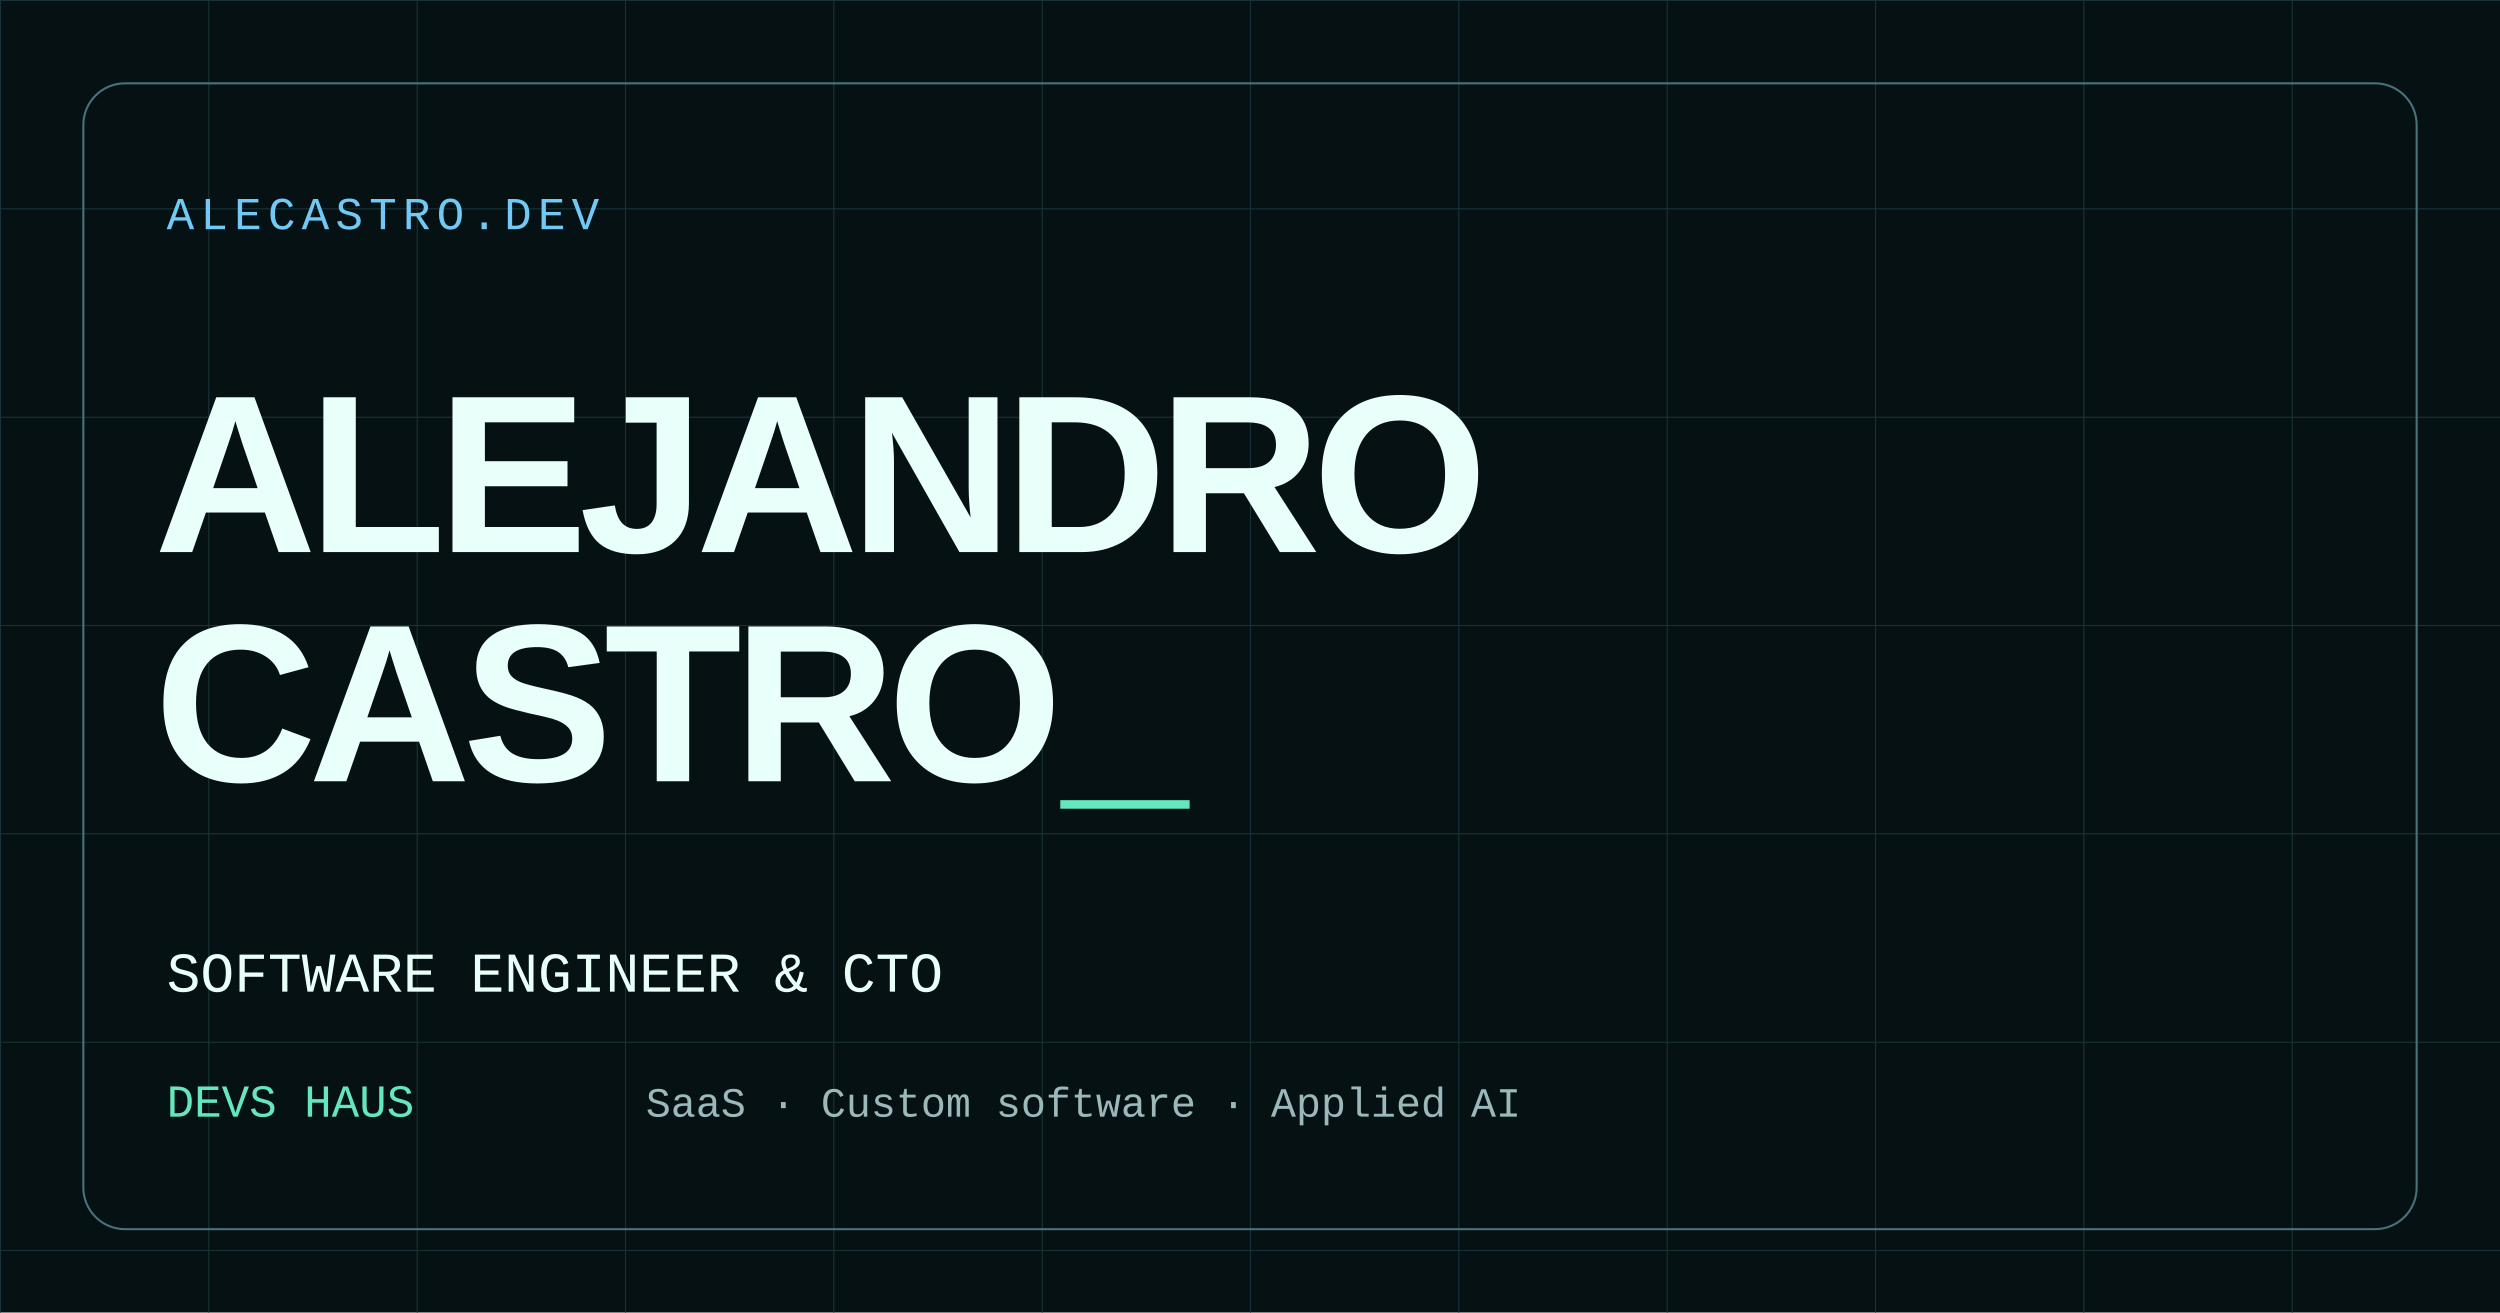
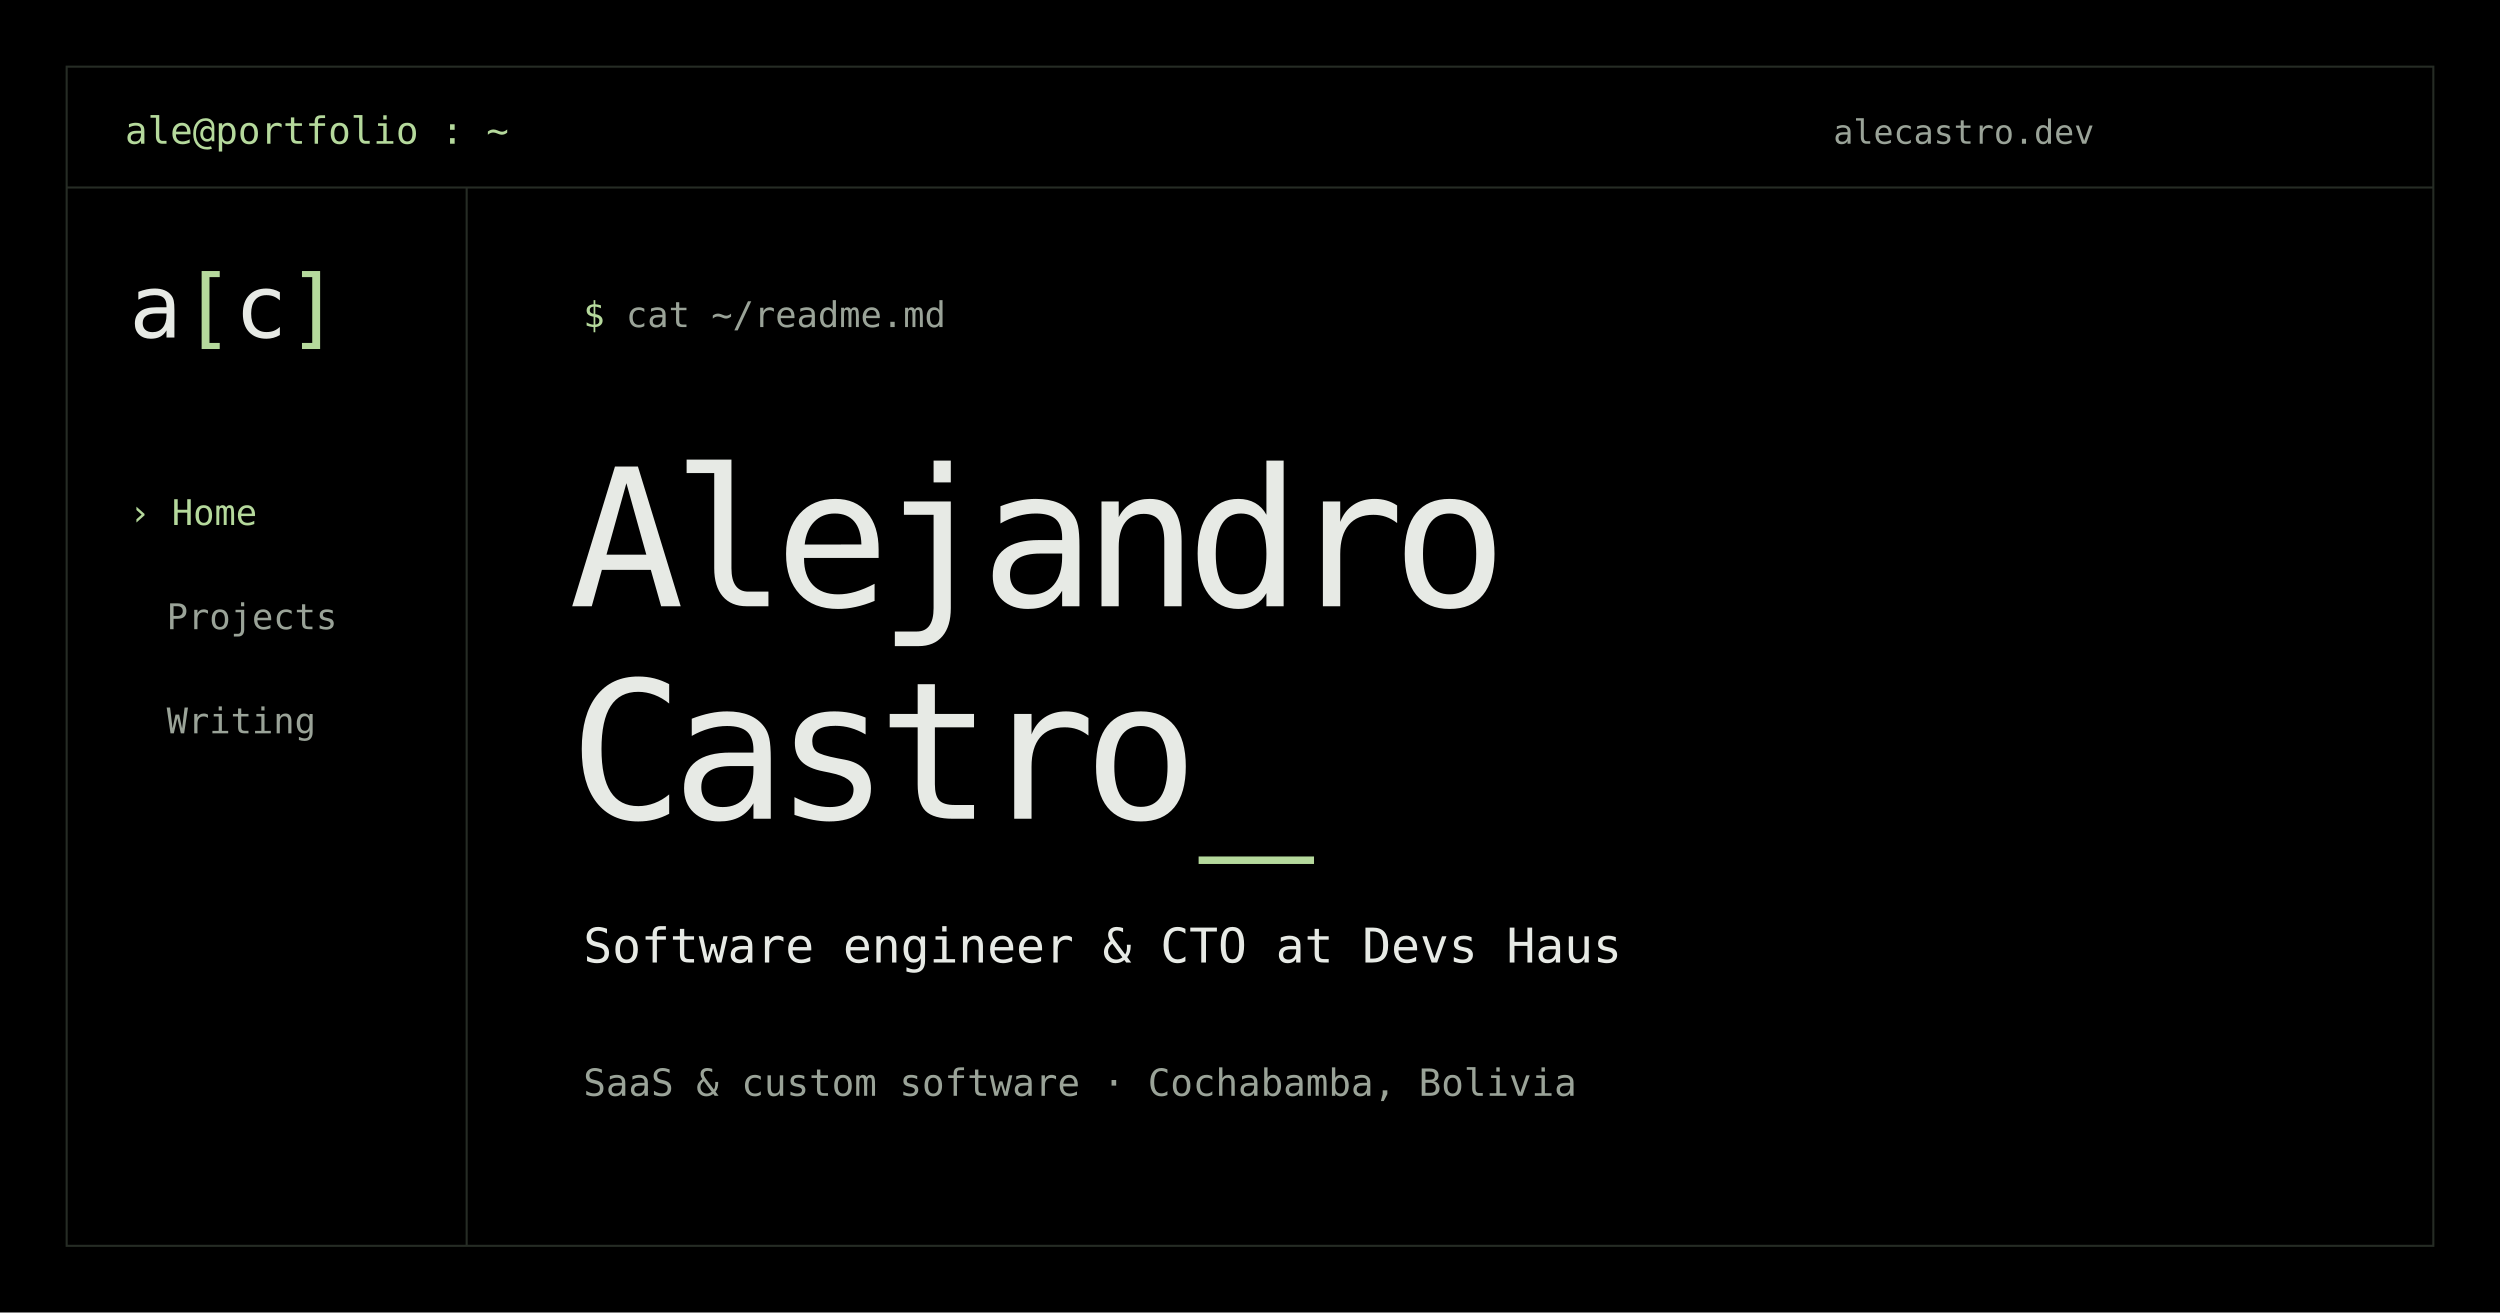
<svg xmlns="http://www.w3.org/2000/svg" width="1200" height="630" viewBox="0 0 1200 630">
-   <defs>
-     <pattern id="grid" width="100" height="100" patternUnits="userSpaceOnUse">
-       <path d="M 100 0 L 0 0 0 100" fill="none" stroke="#163338" stroke-width="1" />
-     </pattern>
-   </defs>
-   <rect width="1200" height="630" fill="#061114" />
-   <rect width="1200" height="630" fill="url(#grid)" />
-   <rect x="40" y="40" width="1120" height="550" rx="20" fill="none" stroke="#47727a" />
-   <g font-family="Liberation Mono, monospace">
-     <text x="80" y="110" font-size="22" letter-spacing="3" fill="#71c9f5">ALECASTRO.DEV</text>
-     <text x="80" y="476" font-size="27" fill="#e8fffa">SOFTWARE ENGINEER &amp; CTO</text>
-     <text x="80" y="536" font-size="22" fill="#65e7bd">DEVS HAUS</text>
-     <text x="310" y="536" font-size="20" fill="#9bb9ba">SaaS · Custom software · Applied AI</text>
-   </g>
-   <g font-family="Liberation Sans, sans-serif" font-size="108" font-weight="700" letter-spacing="-4" fill="#e8fffa">
-     <text x="74" y="265">ALEJANDRO</text>
-     <text x="74" y="375">CASTRO<tspan fill="#65e7bd">_</tspan>
+   <rect width="1200" height="630" fill="#000" />
+   <rect x="32" y="32" width="1136" height="566" fill="none" stroke="#262c25" />
+   <path d="M32 90h1136M224 90v508" fill="none" stroke="#262c25" />
+   <g font-family="DejaVu Sans Mono, monospace">
+     <text x="60" y="69" fill="#b5d99c" font-size="18">ale@portfolio : ~</text>
+     <text x="880" y="69" fill="#9aa398" font-size="16">alecastro.dev</text>
+     <text x="62" y="162" fill="#e7eae5" font-size="42">a<tspan fill="#b5d99c">[</tspan>c<tspan fill="#b5d99c">]</tspan>
    </text>
+     <text x="62" y="252" fill="#b5d99c" font-size="17">› Home</text>
+     <text x="80" y="302" fill="#9aa398" font-size="17">Projects</text>
+     <text x="80" y="352" fill="#9aa398" font-size="17">Writing</text>
+     <text x="280" y="157" fill="#9aa398" font-size="17">
+       <tspan fill="#b5d99c">$</tspan> cat ~/readme.md</text>
+     <g font-size="92" letter-spacing="-6" fill="#e7eae5">
+       <text x="273" y="291">Alejandro</text>
+       <text x="273" y="393">Castro<tspan fill="#b5d99c">_</tspan>
+       </text>
+     </g>
+     <text x="280" y="462" fill="#e7eae5" font-size="23">Software engineer &amp; CTO at Devs Haus</text>
+     <text x="280" y="526" fill="#9aa398" font-size="18">SaaS &amp; custom software · Cochabamba, Bolivia</text>
  </g>
</svg>
